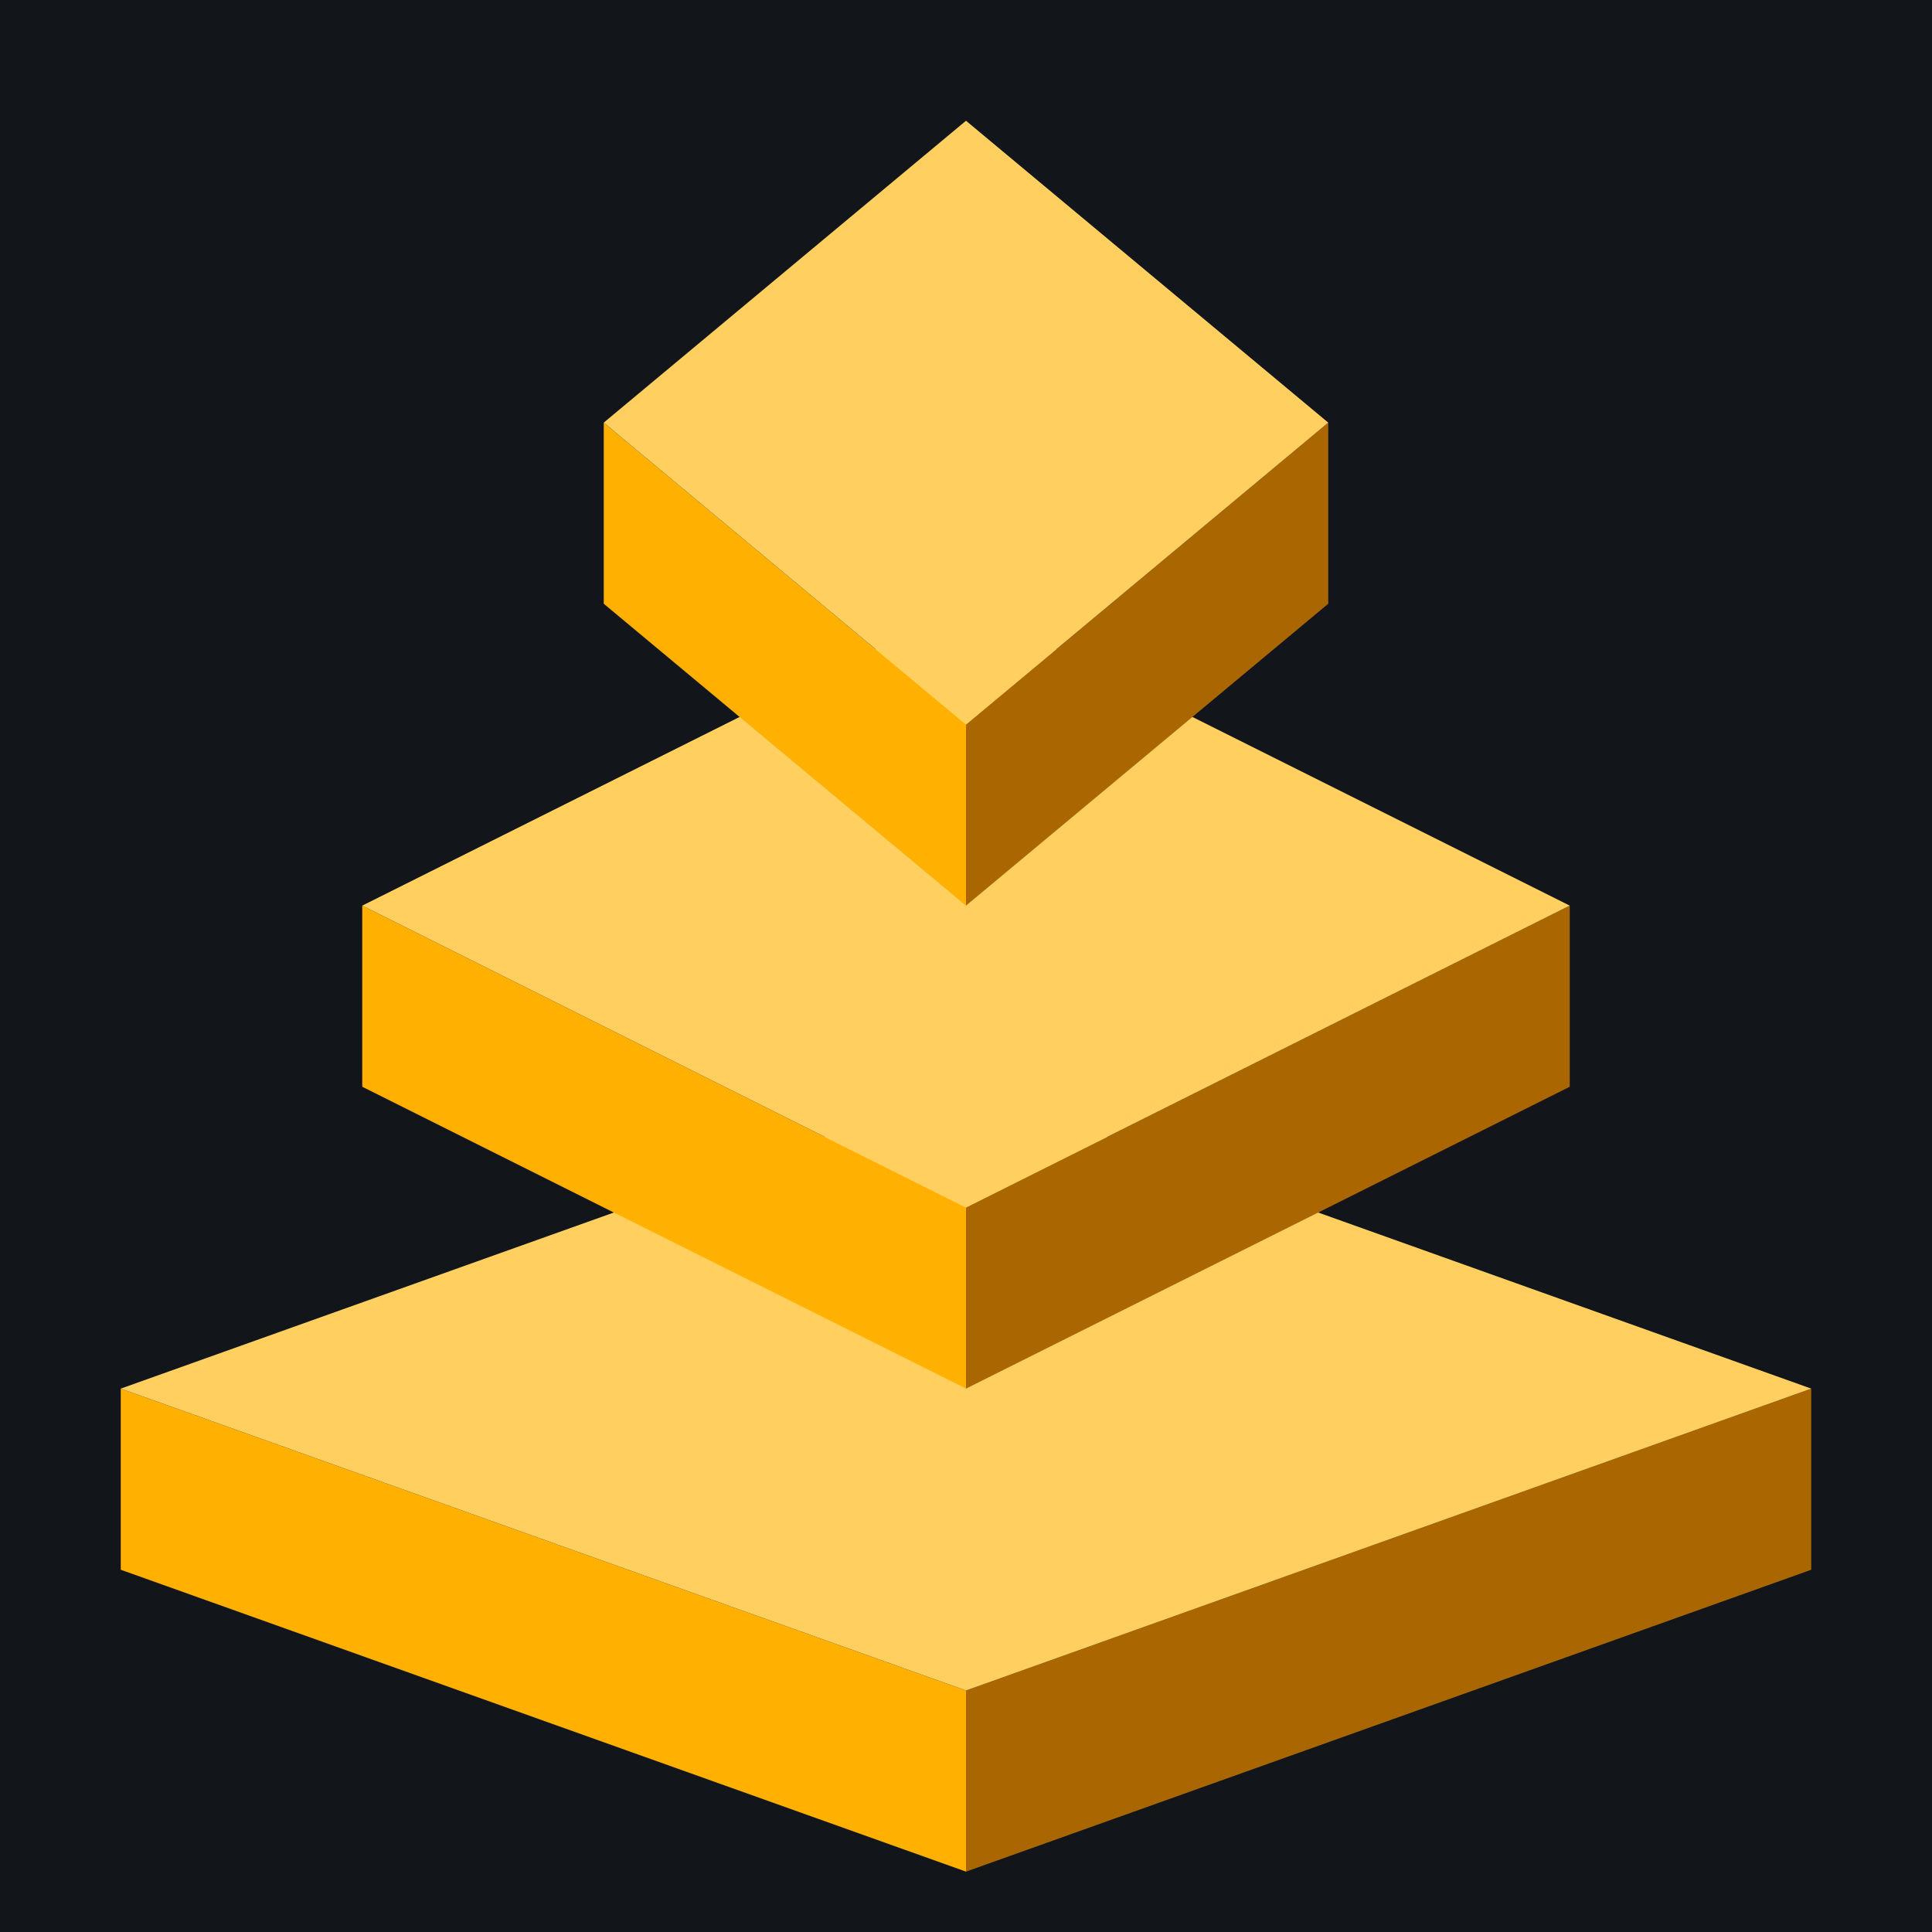
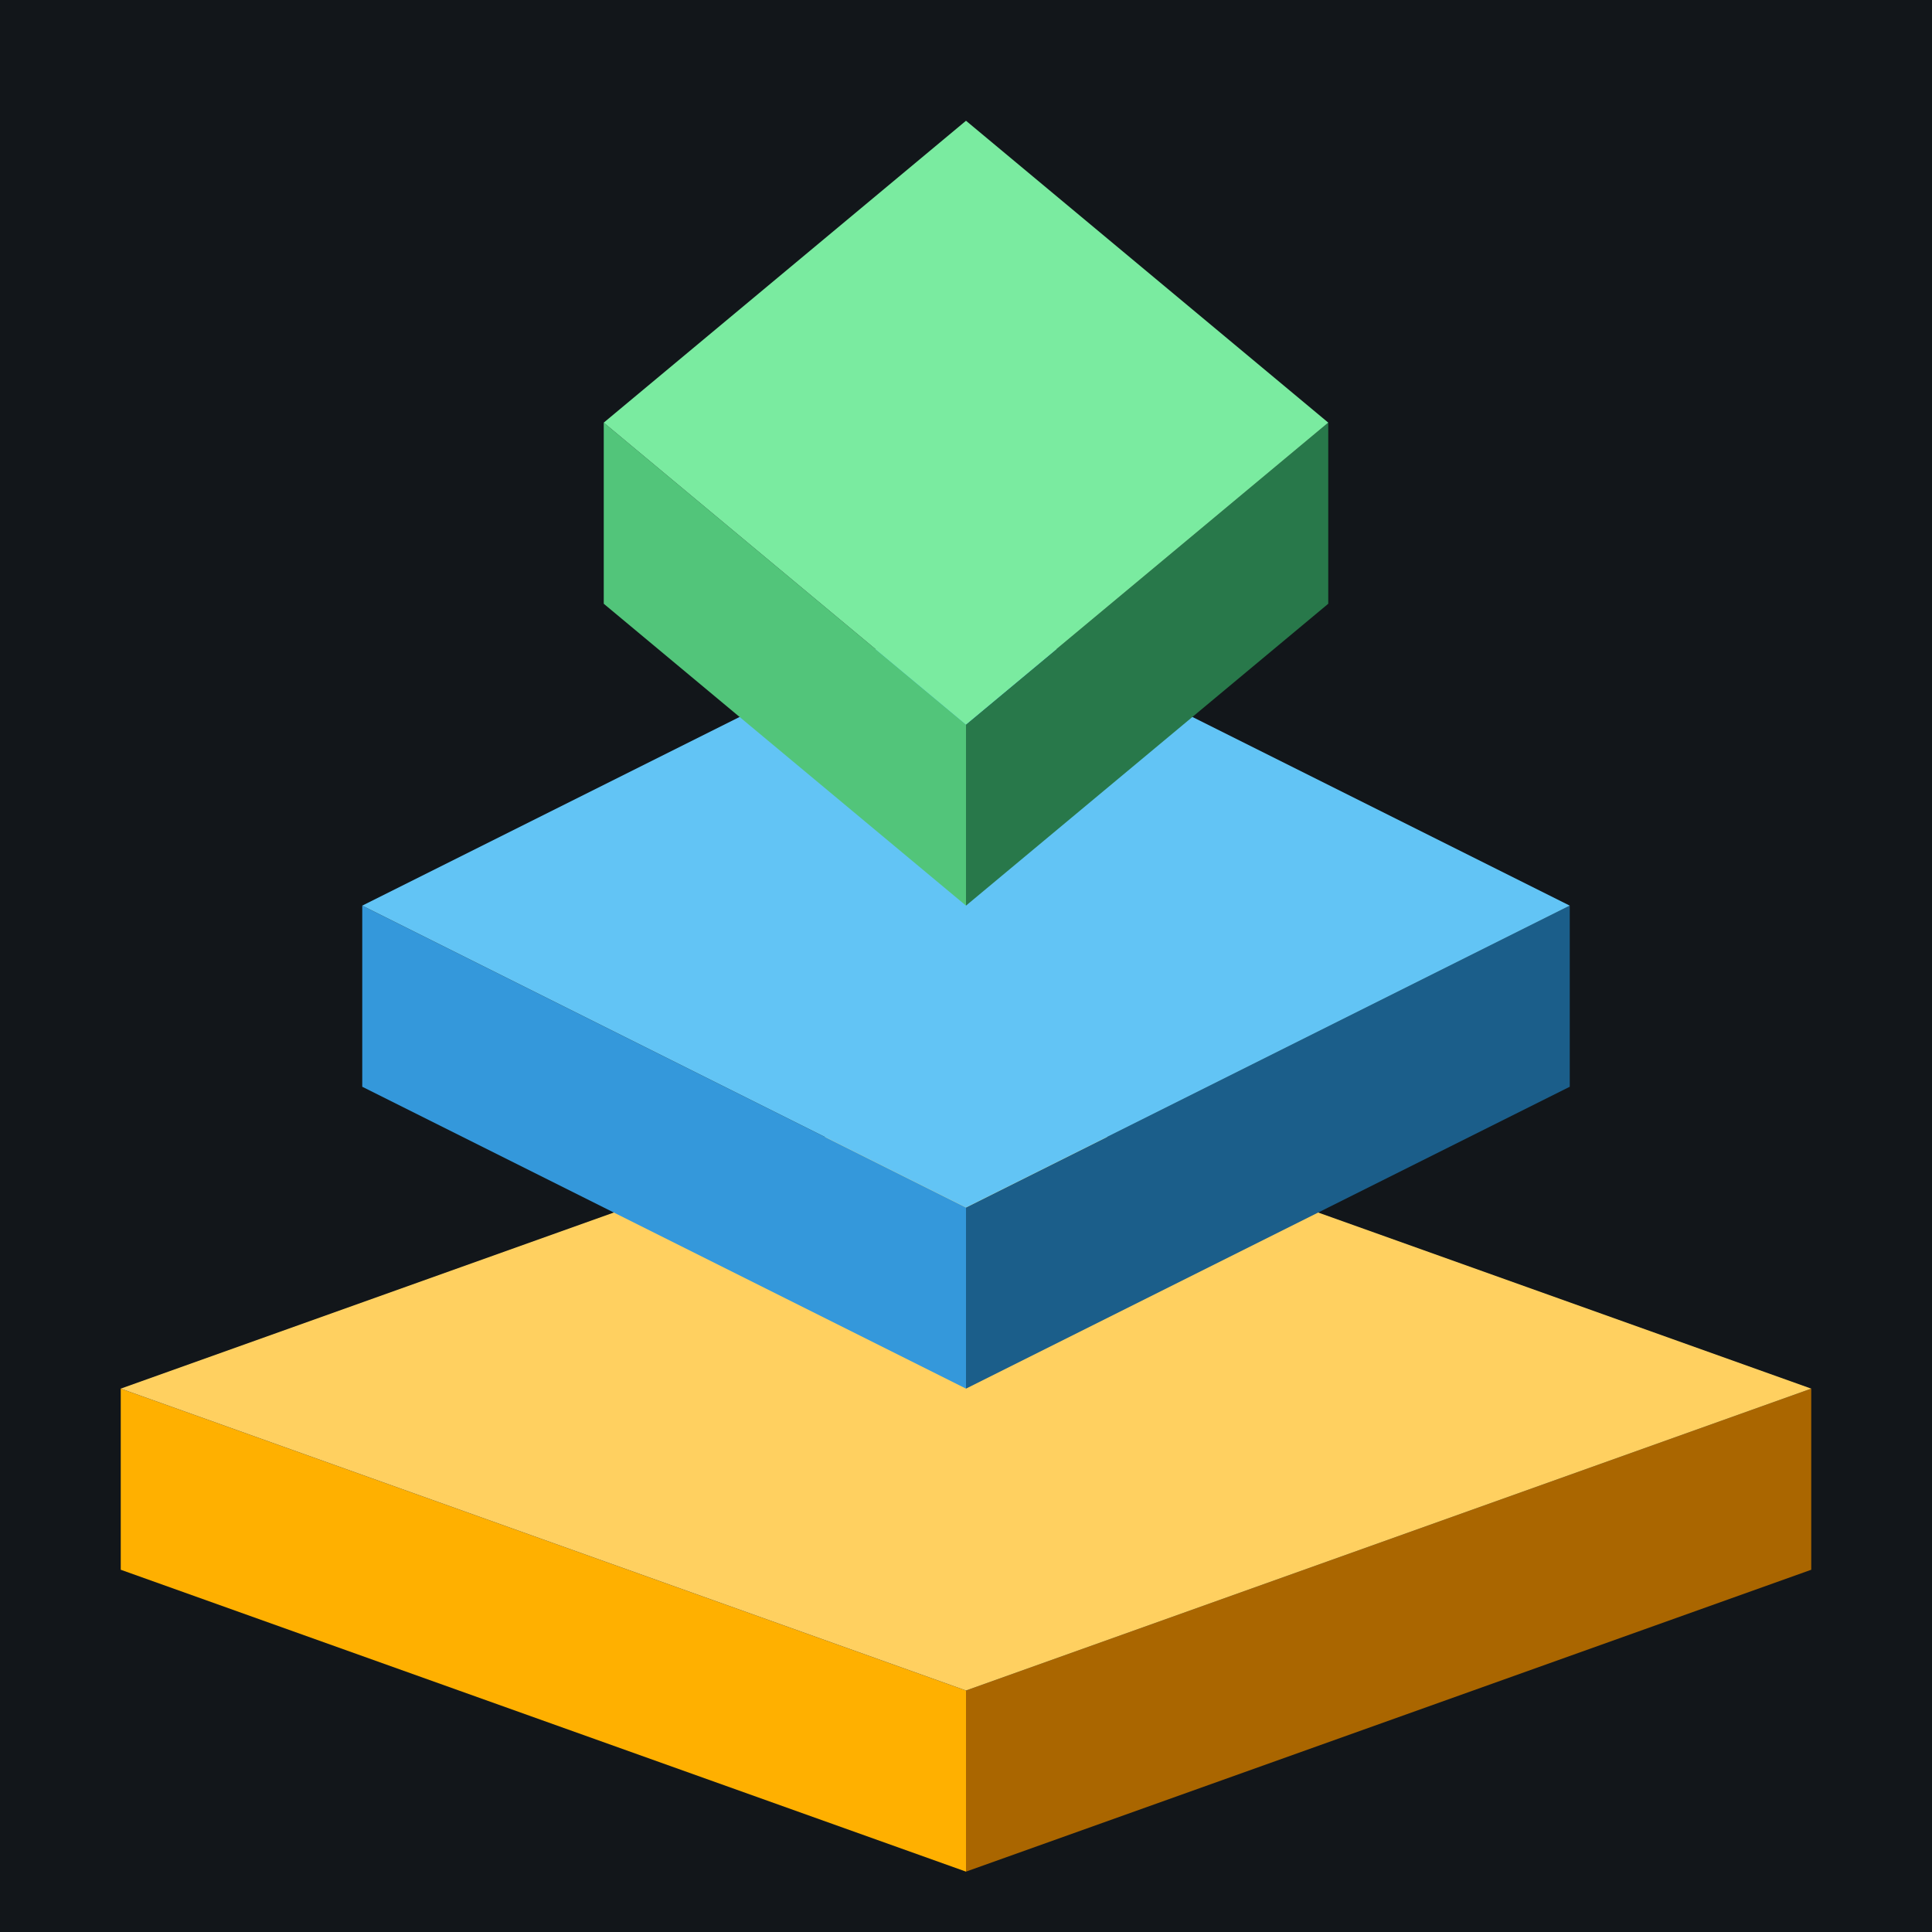
<svg xmlns="http://www.w3.org/2000/svg" viewBox="0 0 64 64">
  <rect width="64" height="64" fill="#12161A" />
  <polygon points="60,46 32,56 32,62 60,52" fill="#AA6600" />
  <polygon points="4,46 32,56 32,62 4,52" fill="#FFB000" />
  <polygon points="4,46 32,56 60,46 32,36" fill="#FFD060" />
-   <polygon points="52,30 32,40 32,46 52,36" fill="#AA6600" />
-   <polygon points="12,30 32,40 32,46 12,36" fill="#FFB000" />
-   <polygon points="12,30 32,40 52,30 32,20" fill="#FFD060" />
-   <polygon points="44,14 32,24 32,30 44,20" fill="#AA6600" />
-   <polygon points="20,14 32,24 32,30 20,20" fill="#FFB000" />
-   <polygon points="20,14 32,24 44,14 32,4" fill="#FFD060" />
+   <polygon points="52,30 32,40 32,46 52,36" fill="#1B5E8A" />
+   <polygon points="12,30 32,40 32,46 12,36" fill="#3498DB" />
+   <polygon points="12,30 32,40 52,30 32,20" fill="#62C4F5" />
+   <polygon points="44,14 32,24 32,30 44,20" fill="#28784A" />
+   <polygon points="20,14 32,24 32,30 20,20" fill="#52C57A" />
+   <polygon points="20,14 32,24 44,14 32,4" fill="#7AEBA0" />
</svg>
